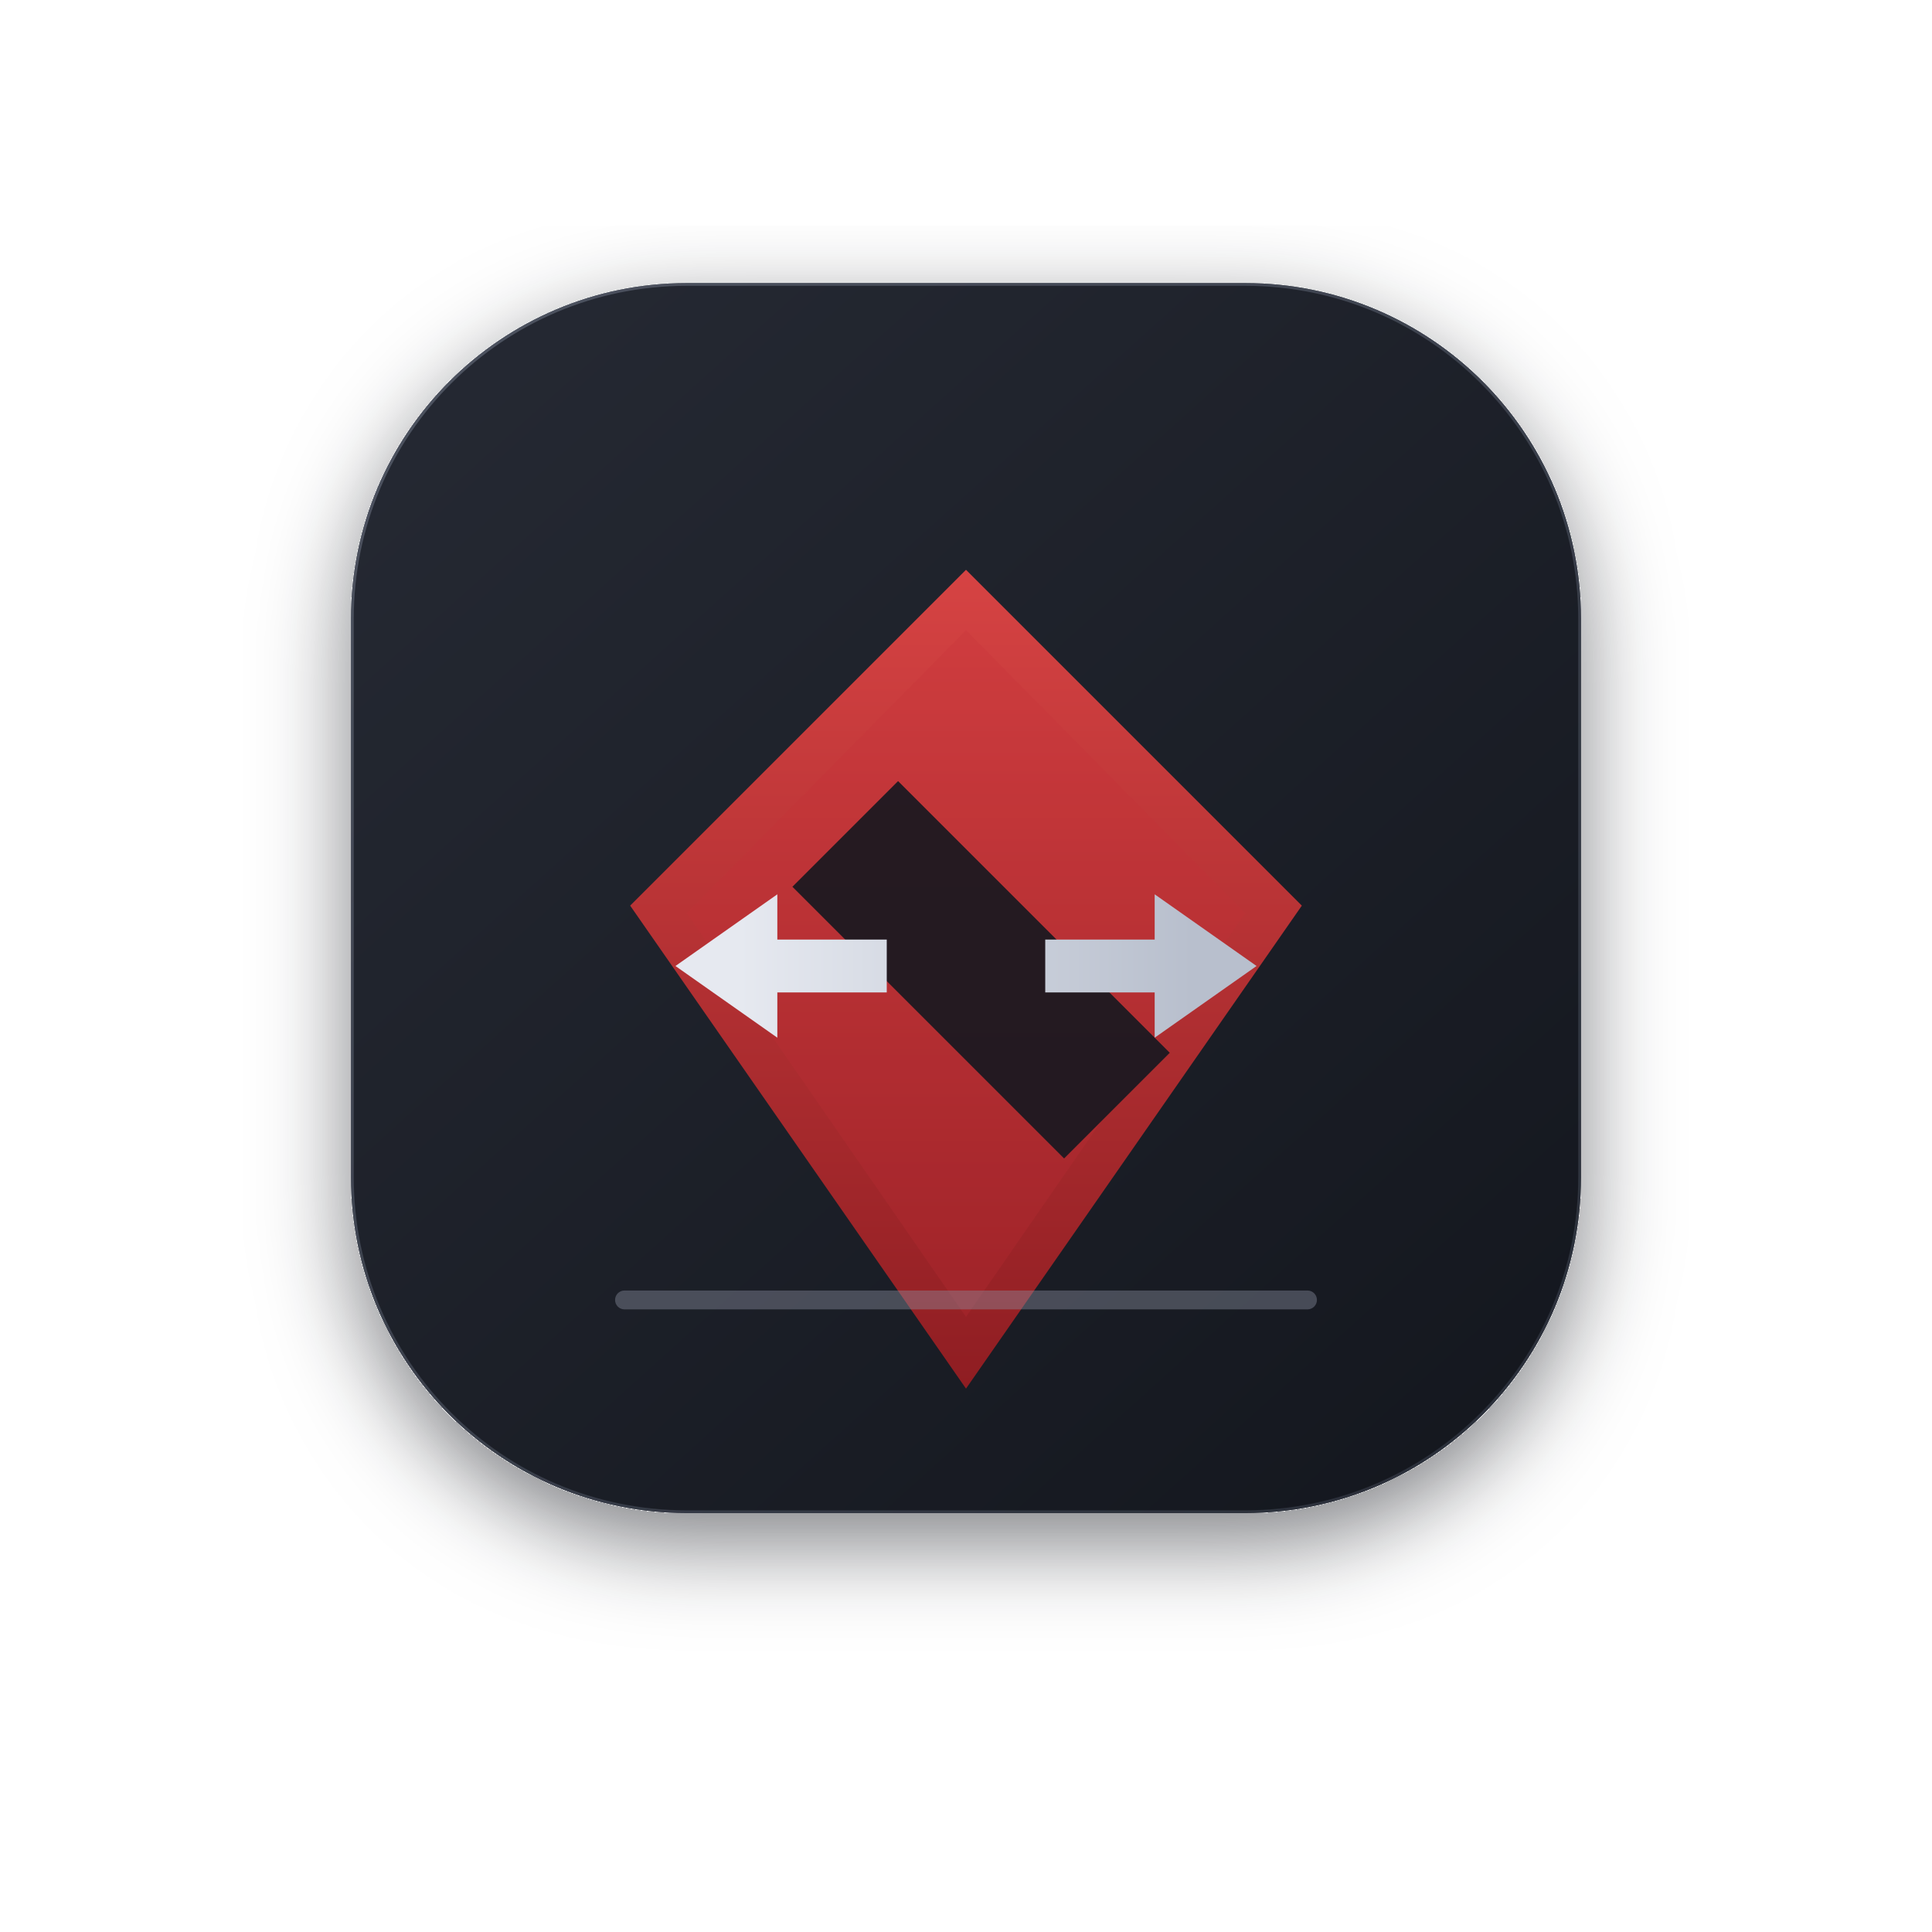
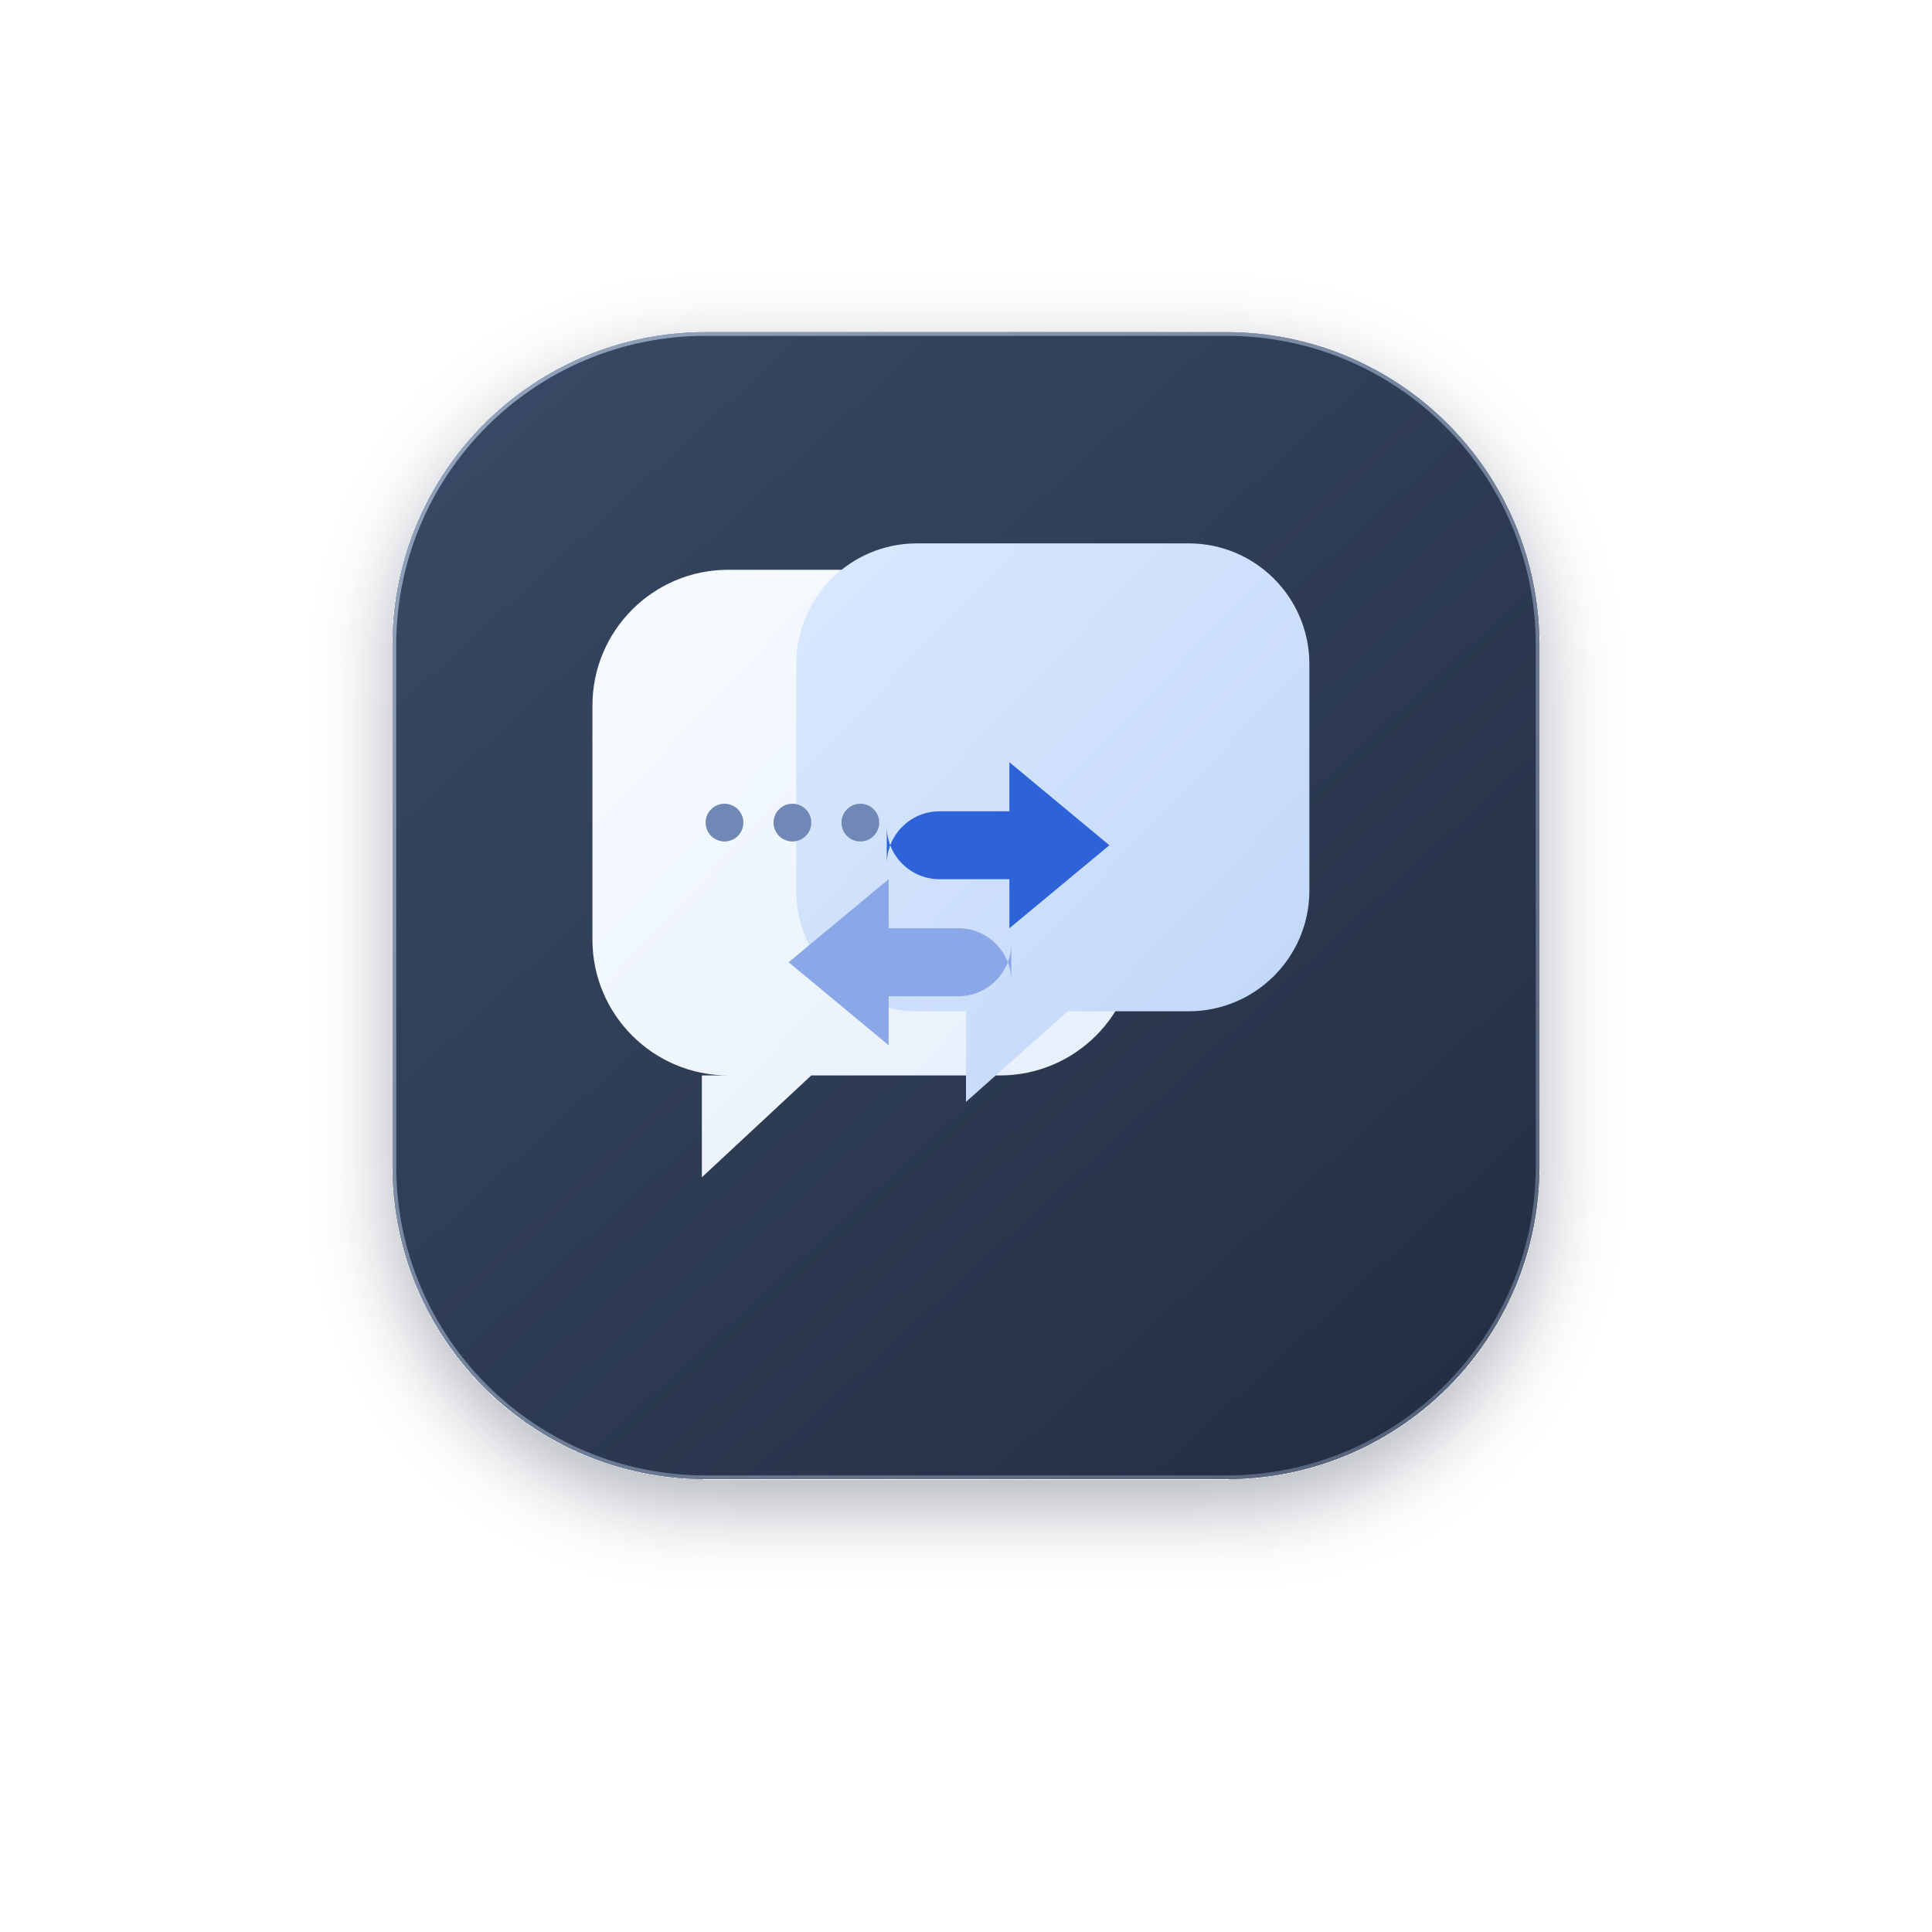
<svg xmlns="http://www.w3.org/2000/svg" width="1024" height="1024" viewBox="0 0 1024 1024" fill="none">
  <defs>
-     <linearGradient id="tile" x1="186" y1="150" x2="838" y2="874" gradientUnits="userSpaceOnUse">
-       <stop stop-color="#262A34" />
-       <stop offset="1" stop-color="#12151C" />
+     <linearGradient id="tile" x1="208" y1="176" x2="824" y2="848" gradientUnits="userSpaceOnUse">
+       <stop stop-color="#3A4A66" />
+       <stop offset="1" stop-color="#202B3E" />
    </linearGradient>
-     <linearGradient id="tileStroke" x1="186" y1="150" x2="838" y2="874" gradientUnits="userSpaceOnUse">
-       <stop stop-color="#6D7484" stop-opacity="0.58" />
-       <stop offset="1" stop-color="#3B4250" stop-opacity="0.48" />
+     <linearGradient id="tileStroke" x1="208" y1="176" x2="824" y2="848" gradientUnits="userSpaceOnUse">
+       <stop stop-color="#BFCFE8" stop-opacity="0.7" />
+       <stop offset="1" stop-color="#9FB0CE" stop-opacity="0.35" />
    </linearGradient>
-     <linearGradient id="diamond" x1="512" y1="302" x2="512" y2="736" gradientUnits="userSpaceOnUse">
-       <stop stop-color="#D64343" />
-       <stop offset="1" stop-color="#8F1D22" />
+     <linearGradient id="bubbleA" x1="296" y1="348" x2="628" y2="660" gradientUnits="userSpaceOnUse">
+       <stop stop-color="#F7FBFF" />
+       <stop offset="1" stop-color="#E2ECFA" />
    </linearGradient>
-     <linearGradient id="accent" x1="392" y1="512" x2="632" y2="512" gradientUnits="userSpaceOnUse">
-       <stop stop-color="#E6E9F0" />
-       <stop offset="1" stop-color="#B8BFCD" />
+     <linearGradient id="bubbleB" x1="414" y1="310" x2="746" y2="626" gradientUnits="userSpaceOnUse">
+       <stop stop-color="#D9E8FD" />
+       <stop offset="1" stop-color="#BCD3F7" />
    </linearGradient>
-     <filter id="shadow" x="126" y="120" width="772" height="796" filterUnits="userSpaceOnUse" color-interpolation-filters="sRGB">
+     <filter id="shadow" x="136" y="132" width="752" height="772" filterUnits="userSpaceOnUse" color-interpolation-filters="sRGB">
      <feFlood flood-opacity="0" result="BackgroundImageFix" />
      <feColorMatrix in="SourceAlpha" type="matrix" values="0 0 0 0 0 0 0 0 0 0 0 0 0 0 0 0 0 0 127 0" result="hardAlpha" />
-       <feOffset dy="16" />
-       <feGaussianBlur stdDeviation="24" />
+       <feOffset dy="14" />
+       <feGaussianBlur stdDeviation="20" />
      <feComposite in2="hardAlpha" operator="out" />
-       <feColorMatrix type="matrix" values="0 0 0 0 0.04 0 0 0 0 0.05 0 0 0 0 0.08 0 0 0 0.52 0" />
+       <feColorMatrix type="matrix" values="0 0 0 0 0.09 0 0 0 0 0.13 0 0 0 0 0.22 0 0 0 0.34 0" />
      <feBlend mode="normal" in2="BackgroundImageFix" result="effect1_dropShadow_1_1" />
      <feBlend mode="normal" in="SourceGraphic" in2="effect1_dropShadow_1_1" result="shape" />
    </filter>
  </defs>
  <g filter="url(#shadow)">
-     <rect x="186" y="150" width="652" height="652" rx="178" fill="url(#tile)" />
-     <rect x="186.75" y="150.75" width="650.5" height="650.5" rx="177.25" stroke="url(#tileStroke)" stroke-width="1.5" />
-     <path d="M512 302L690 480L512 736L334 480L512 302Z" fill="url(#diamond)" />
-     <path d="M512 334L660 484L512 698L364 484L512 334Z" fill="#C73038" fill-opacity="0.22" />
-     <path d="M420 470L564 614L620 558L476 414L420 470Z" fill="#14181F" fill-opacity="0.9" />
-     <path d="M358 512L412 474V498H470V526H412V550L358 512Z" fill="url(#accent)" />
-     <path d="M666 512L612 550V526H554V498H612V474L666 512Z" fill="url(#accent)" />
-     <rect x="326" y="684" width="372" height="10" rx="5" fill="#8A90A1" fill-opacity="0.42" />
+     <rect x="208" y="176" width="608" height="608" rx="166" fill="url(#tile)" />
+     <rect x="209" y="177" width="606" height="606" rx="165" stroke="url(#tileStroke)" stroke-width="2" />
+     <path d="M314 374C314 334.235 346.235 302 386 302H530C569.765 302 602 334.235 602 374V498C602 537.765 569.765 570 530 570H430L372 624V570H386C346.235 570 314 537.765 314 498V374Z" fill="url(#bubbleA)" />
+     <path d="M422 352C422 316.654 450.654 288 486 288H630C665.346 288 694 316.654 694 352V472C694 507.346 665.346 536 630 536H566L512 584V536H486C450.654 536 422 507.346 422 472V352Z" fill="url(#bubbleB)" />
+     <path d="M470 458C470 442.536 482.536 430 498 430H535V404L588 448L535 492V466H498C482.536 466 470 453.464 470 438V458Z" fill="#2D62D9" />
+     <path d="M536 500C536 515.464 523.464 528 508 528H471V554L418 510L471 466V492H508C523.464 492 536 504.536 536 520V500Z" fill="#8AA8E8" />
+     <circle cx="384" cy="436" r="10" fill="#6F88B5" />
+     <circle cx="420" cy="436" r="10" fill="#6F88B5" />
+     <circle cx="456" cy="436" r="10" fill="#6F88B5" />
  </g>
</svg>
